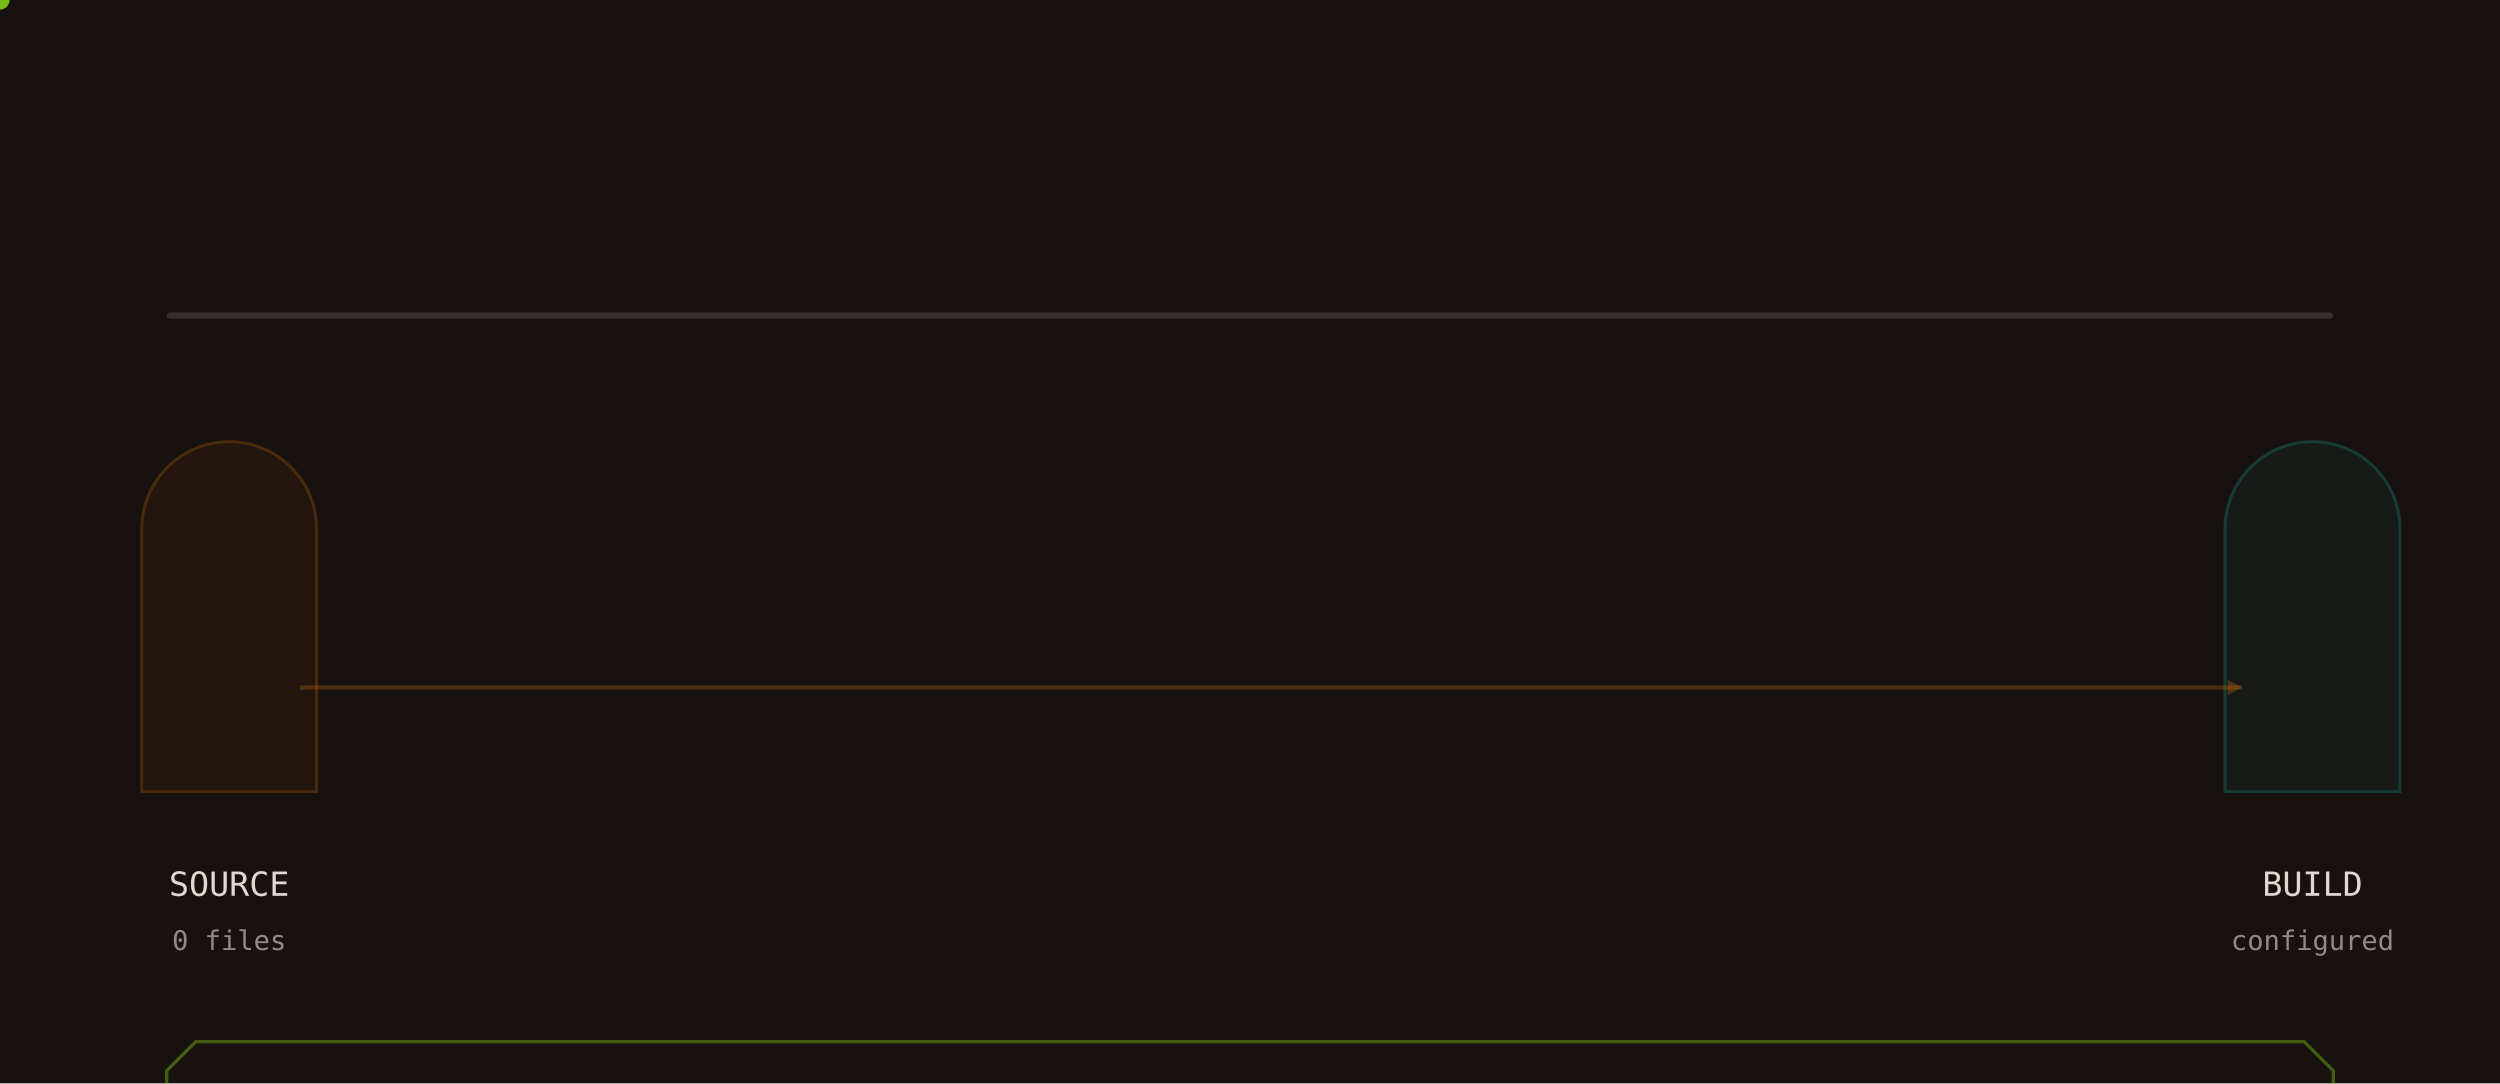
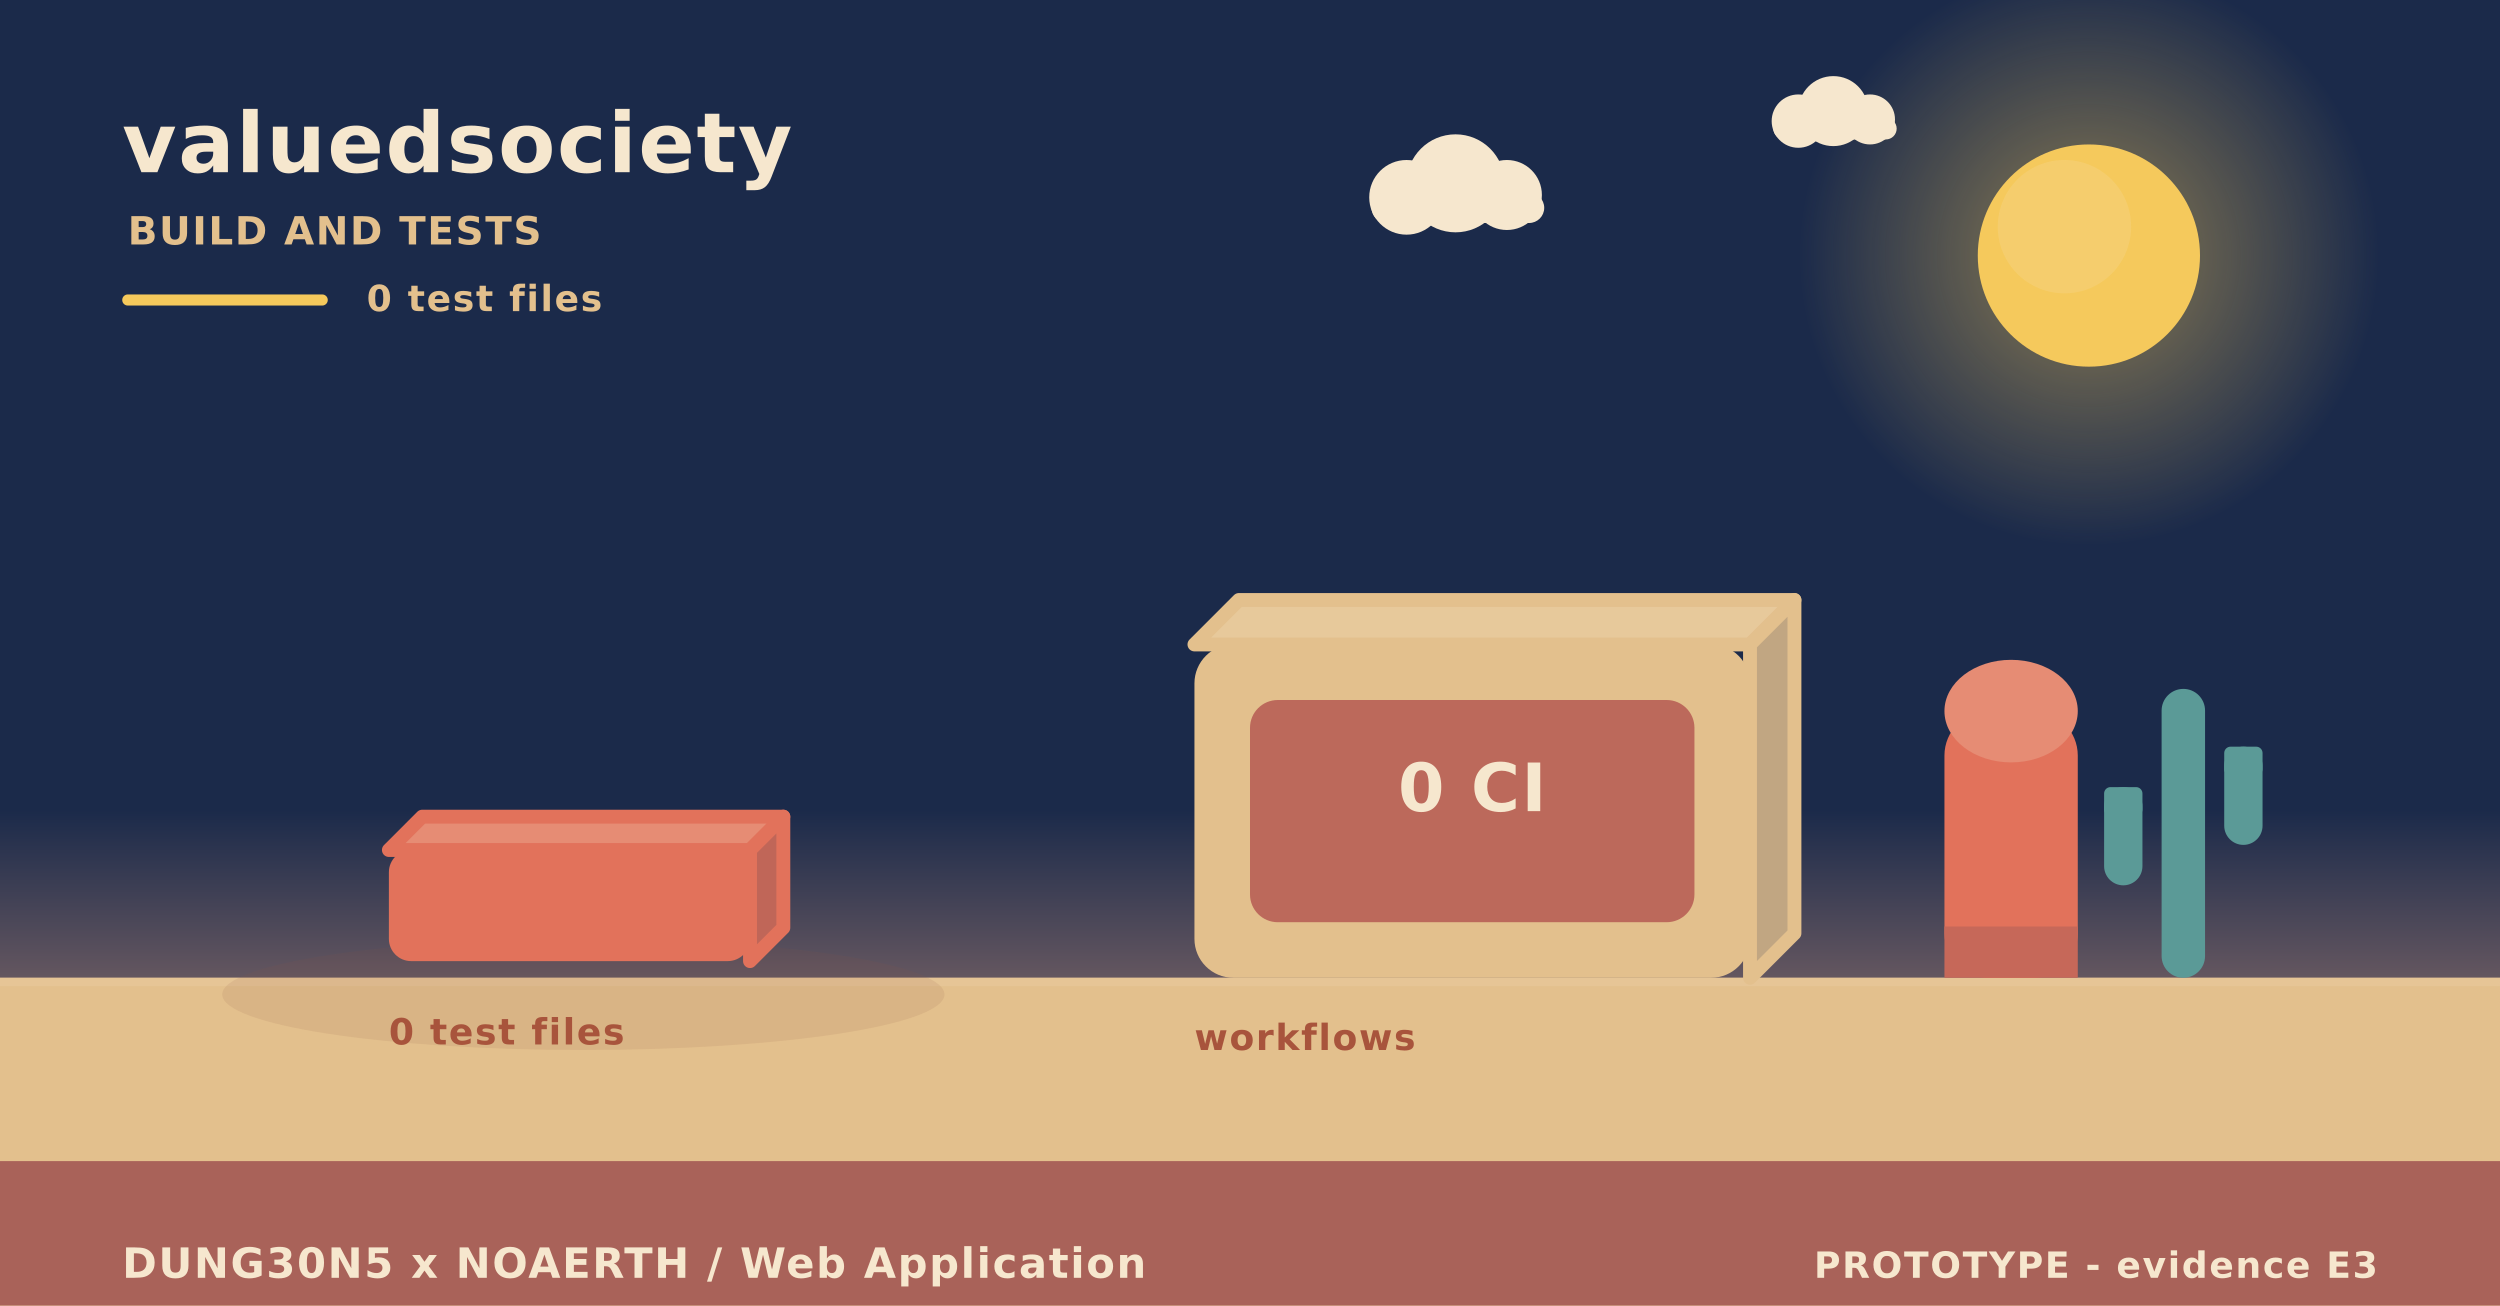
- <svg xmlns="http://www.w3.org/2000/svg" viewBox="0 0 1200 520" width="1200" height="520" role="img" aria-label="valuedsociety build evidence">
-   <rect width="1200" height="520" fill="#17110f" />
-   <defs>
-     <linearGradient id="gb" x1="0" y1="0" x2="1" y2="1">
-       <stop offset="0%" stop-color="#d97706" />
-       <stop offset="100%" stop-color="#14b8a6" />
-     </linearGradient>
-   </defs>
-   <rect x="80.00" y="150.00" width="1040.00" height="3.00" rx="2.00" fill="rgba(246,239,233,0.140)" opacity="1.00" />
-   <path d="M68.00,380.00 L68.00,254.00 A42.00,42.00 0 0 1 152.00,254.00 L152.00,380.00 Z" fill="rgba(217,119,6,0.100)" opacity="0.55" stroke="rgba(217,119,6,0.450)" stroke-width="1.4" />
-   <polygon points="-192.26,189.00 -136.83,221.00 -136.83,157.00 -192.26,125.00" fill="#4d760d" opacity="0.95" />
-   <polygon points="-247.68,221.00 -192.26,253.00 -192.26,189.00 -247.68,157.00" fill="#109081" opacity="0.95" />
-   <polygon points="-192.26,125.00 -136.83,157.00 -192.26,189.00 -247.68,157.00" fill="#d97706" opacity="0.95" />
-   <text x="110" y="430" font-family="ui-monospace,Menlo,monospace" font-size="16" fill="rgba(246,239,233,0.900)" text-anchor="middle">SOURCE</text>
-   <text x="110" y="456" font-family="ui-monospace,Menlo,monospace" font-size="13" fill="rgba(246,239,233,0.550)" text-anchor="middle">0 files</text>
-   <path d="M1068.00,380.00 L1068.00,254.00 A42.00,42.00 0 0 1 1152.00,254.00 L1152.00,380.00 Z" fill="rgba(20,184,166,0.100)" opacity="0.55" stroke="rgba(20,184,166,0.450)" stroke-width="1.4" />
-   <polygon points="673.77,689.00 729.19,721.00 729.19,657.00 673.77,625.00" fill="#4d760d" opacity="0.95" />
-   <polygon points="618.34,721.00 673.77,753.00 673.77,689.00 618.34,657.00" fill="#109081" opacity="0.95" />
-   <polygon points="673.77,625.00 729.19,657.00 673.77,689.00 618.34,657.00" fill="#14b8a6" opacity="0.95" />
-   <text x="1110" y="430" font-family="ui-monospace,Menlo,monospace" font-size="16" fill="rgba(246,239,233,0.900)" text-anchor="middle">BUILD</text>
-   <text x="1110" y="456" font-family="ui-monospace,Menlo,monospace" font-size="13" fill="rgba(246,239,233,0.550)" text-anchor="middle">configured</text>
-   <line x1="144.00" y1="330.00" x2="1076.00" y2="330.00" stroke="rgba(217,119,6,0.500)" stroke-width="2.00" opacity="0.55" />
-   <polygon points="1076.00,330.00 1069.20,326.20 1069.20,333.80" fill="rgba(217,119,6,0.500)" opacity="0.55" />
-   <g opacity="0.9">
-     <circle cx="0.00" cy="0.00" r="4.60" fill="#84cc16" opacity="1.00" />
-     <animateTransform attributeName="transform" type="translate" values="144.00,330.00 1076.00,330.00" dur="6.0s" begin="0.0s" repeatCount="indefinite" />
-     <animateTransform attributeName="transform" type="translate" values="1076.00,330.00 144.00,330.00" dur="6.0s" begin="3.0s" repeatCount="indefinite" />
+ <svg xmlns="http://www.w3.org/2000/svg" width="900" height="470" viewBox="0 0 900 470" role="img" aria-label="valuedsociety - how it is verified">
+   <linearGradient id="skyb" x1="0" y1="0" x2="0" y2="1">
+     <stop offset="0" stop-color="#1b2a4a" />
+     <stop offset="0.62" stop-color="#1b2a4a" />
+     <stop offset="1" stop-color="#f3ad8a" />
+   </linearGradient>
+   <rect width="900" height="470" fill="url(#skyb)" />
+   <radialGradient id="sunb">
+     <stop offset="0.35" stop-color="#f5c95c" stop-opacity="0.34" />
+     <stop offset="1" stop-color="#f5c95c" stop-opacity="0" />
+   </radialGradient>
+   <circle cx="752" cy="92" r="104" fill="url(#sunb)" />
+   <circle cx="752" cy="92" r="40" fill="#f5c95c" />
+   <circle cx="743.2" cy="81.6" r="24" fill="#f5d27e" opacity="0.5" />
+   <g>
+     <circle cx="524" cy="66" r="17.64" fill="#f6e7ce" />
+     <circle cx="506.36" cy="71.04" r="13.44" fill="#f6e7ce" />
+     <circle cx="542.48" cy="70.2" r="12.6" fill="#f6e7ce" />
+     <rect x="493.76" y="69.36" width="62.16" height="10.92" rx="5.46" fill="#f6e7ce" />
+     <animateTransform attributeName="transform" type="translate" values="0 0;24 0;0 0" dur="36s" begin="0s" repeatCount="indefinite" />
  </g>
-   <path d="M94.00,500.00 H1106.00 L1120.00,514.00 V546.00 L1106.00,560.00 H94.00 L80.00,546.00 V514.00 Z" fill="none" stroke="rgba(132,204,22,0.500)" stroke-width="1.60" opacity="0.80" />
-   <text x="600" y="536" font-family="ui-monospace,Menlo,monospace" font-size="16" fill="rgba(132,204,22,0.950)" text-anchor="middle">no test suite present in this repository — shown as measured, not implied</text>
+   <g>
+     <circle cx="660" cy="40" r="12.6" fill="#f6e7ce" />
+     <circle cx="647.4" cy="43.6" r="9.6" fill="#f6e7ce" />
+     <circle cx="673.2" cy="43" r="9" fill="#f6e7ce" />
+     <rect x="638.4" y="42.4" width="44.4" height="7.8" rx="3.9" fill="#f6e7ce" />
+     <animateTransform attributeName="transform" type="translate" values="0 0;-18 0;0 0" dur="46s" begin="3s" repeatCount="indefinite" />
+   </g>
+   <rect x="0" y="352" width="900" height="118" fill="#e3c08d" />
+   <rect x="0" y="352" width="900" height="3" fill="#e6c596" />
+   <text x="44" y="62" font-family="Verdana,DejaVu Sans,sans-serif" font-size="30" font-weight="700" letter-spacing="0.6" fill="#f6e7ce" text-anchor="start">valuedsociety</text>
+   <text x="46" y="88" font-family="Verdana,DejaVu Sans,sans-serif" font-size="14" font-weight="700" letter-spacing="0.6" fill="#e3c08d" text-anchor="start">BUILD AND TESTS</text>
+   <rect x="44" y="106" width="74" height="4" rx="2" fill="#f5c95c" />
+   <text x="132" y="112" font-family="Verdana,DejaVu Sans,sans-serif" font-size="13" font-weight="700" letter-spacing="0.6" fill="#e3c08d" text-anchor="start">0 test files</text>
+   <ellipse cx="210" cy="358" rx="130" ry="20" fill="rgba(138,90,68,0.11)" />
+   <g>
+     <path d="M140,306 L270,306 L282,294 L152,294 Z" fill="#e68c74" stroke="#e2725b" stroke-width="5" stroke-linejoin="round" />
+     <path d="M270,306 L282,294 L282,334 L270,346 Z" fill="#c06658" stroke="#e2725b" stroke-width="5" stroke-linejoin="round" />
+     <rect x="140" y="306" width="130" height="40" rx="8" fill="#e2725b" />
+     <animateTransform attributeName="transform" type="translate" values="0 10;0 0" dur="0.8s" begin="0.5s" fill="freeze" />
+   </g>
+   <text x="140" y="376" font-family="Verdana,DejaVu Sans,sans-serif" font-size="13" font-weight="700" letter-spacing="0.6" fill="#a8543c" text-anchor="start">0 test files</text>
+   <path d="M430,232 L630,232 L646,216 L446,216 Z" fill="#e7c99b" stroke="#e3c08d" stroke-width="5" stroke-linejoin="round" />
+   <path d="M630,232 L646,216 L646,336 L630,352 Z" fill="#c1a682" stroke="#e3c08d" stroke-width="5" stroke-linejoin="round" />
+   <rect x="430" y="232" width="200" height="120" rx="14" fill="#e3c08d" />
+   <rect x="450" y="252" width="160" height="80" rx="10" fill="#ba6458" opacity="0.94" />
+   <text x="530" y="292" font-family="Verdana,DejaVu Sans,sans-serif" font-size="24" font-weight="700" letter-spacing="0.6" fill="#f6e7ce" text-anchor="middle">0 CI</text>
+   <text x="430" y="378" font-family="Verdana,DejaVu Sans,sans-serif" font-size="13" font-weight="700" letter-spacing="0.6" fill="#a8543c" text-anchor="start">workflows</text>
+   <rect x="700" y="256" width="48" height="96" rx="16" fill="#e2725b" />
+   <ellipse cx="724" cy="256" rx="24" ry="18.46" fill="#e68c74" />
+   <rect x="700" y="333.54" width="48" height="18.46" fill="#c66859" />
+   <rect x="778.18" y="248" width="15.64" height="104" rx="7.82" fill="#5b9a97" />
+   <rect x="757.48" y="283.36" width="13.8" height="35.36" rx="6.9" fill="#5b9a97" />
+   <rect x="757.48" y="283.36" width="13.8" height="10.4" rx="2.3" fill="#5b9a97" />
+   <rect x="800.72" y="268.8" width="13.8" height="35.36" rx="6.9" fill="#5b9a97" />
+   <rect x="800.72" y="268.8" width="13.8" height="10.4" rx="2.3" fill="#5b9a97" />
+   <rect x="0" y="418" width="900" height="52" rx="0" fill="#a65c56" opacity="0.94" />
+   <text x="44" y="460" font-family="Verdana,DejaVu Sans,sans-serif" font-size="15" font-weight="700" letter-spacing="0.6" fill="#f6e7ce" text-anchor="start">DUNG30N5 x NOAERTH  /  Web Application</text>
+   <text x="856" y="460" font-family="Verdana,DejaVu Sans,sans-serif" font-size="13" font-weight="700" letter-spacing="0.6" fill="#f6e7ce" text-anchor="end">PROTOTYPE  -  evidence E3</text>
</svg>
